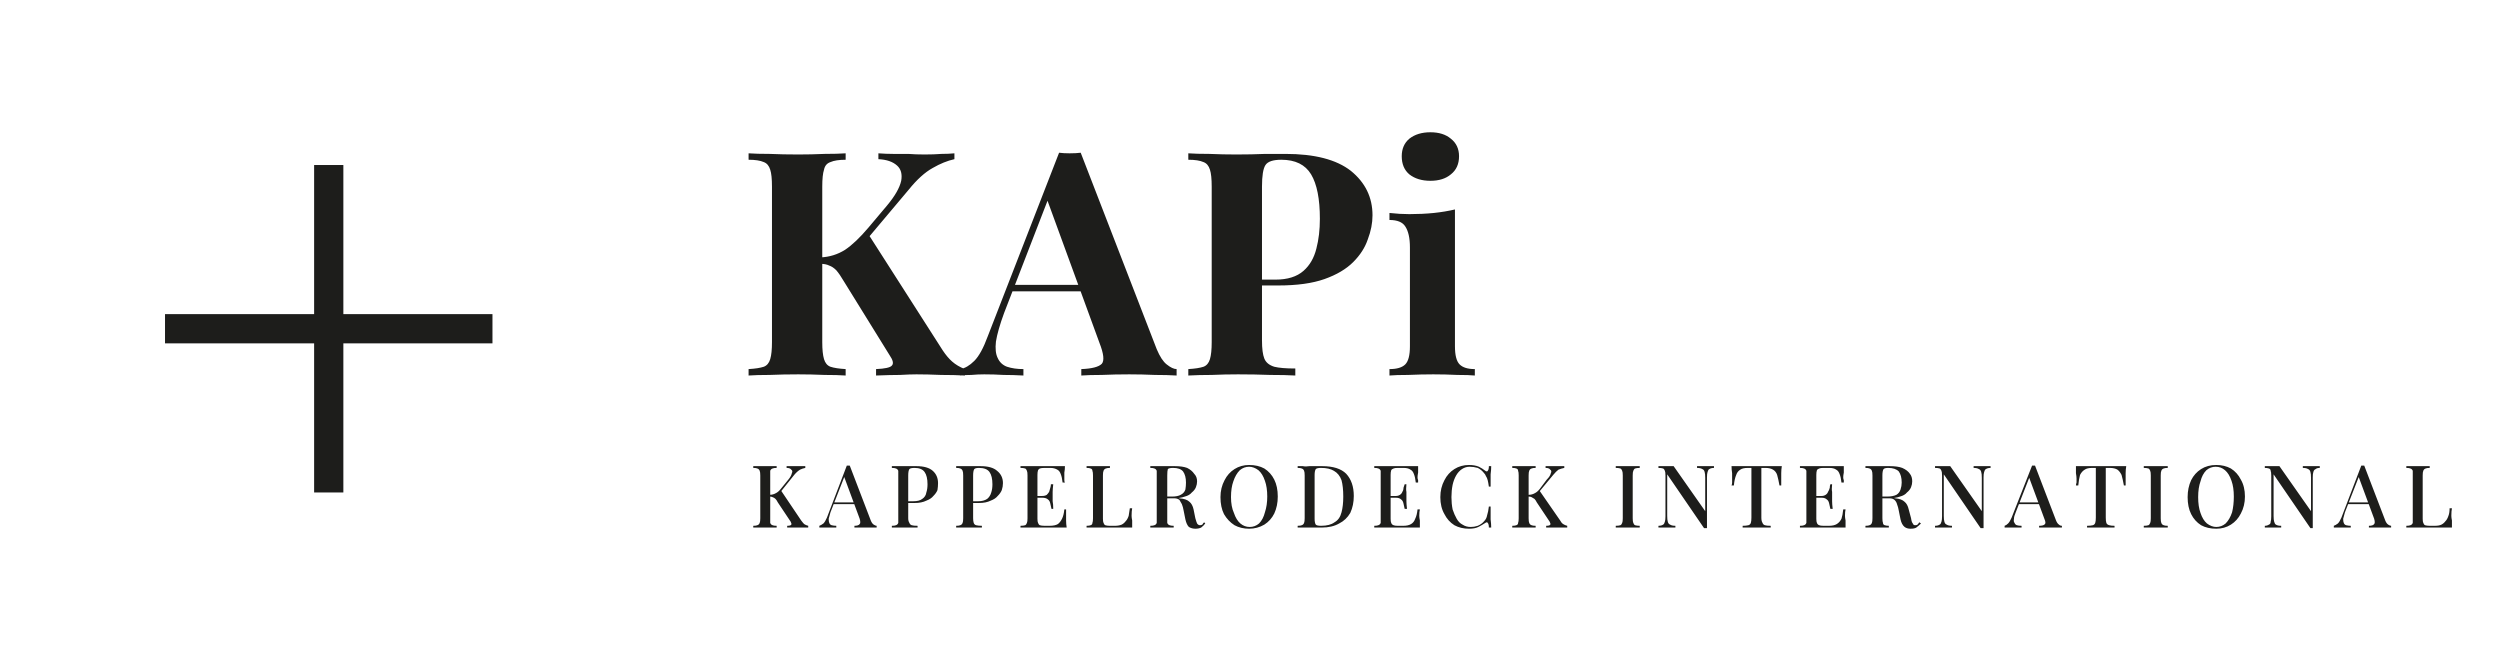
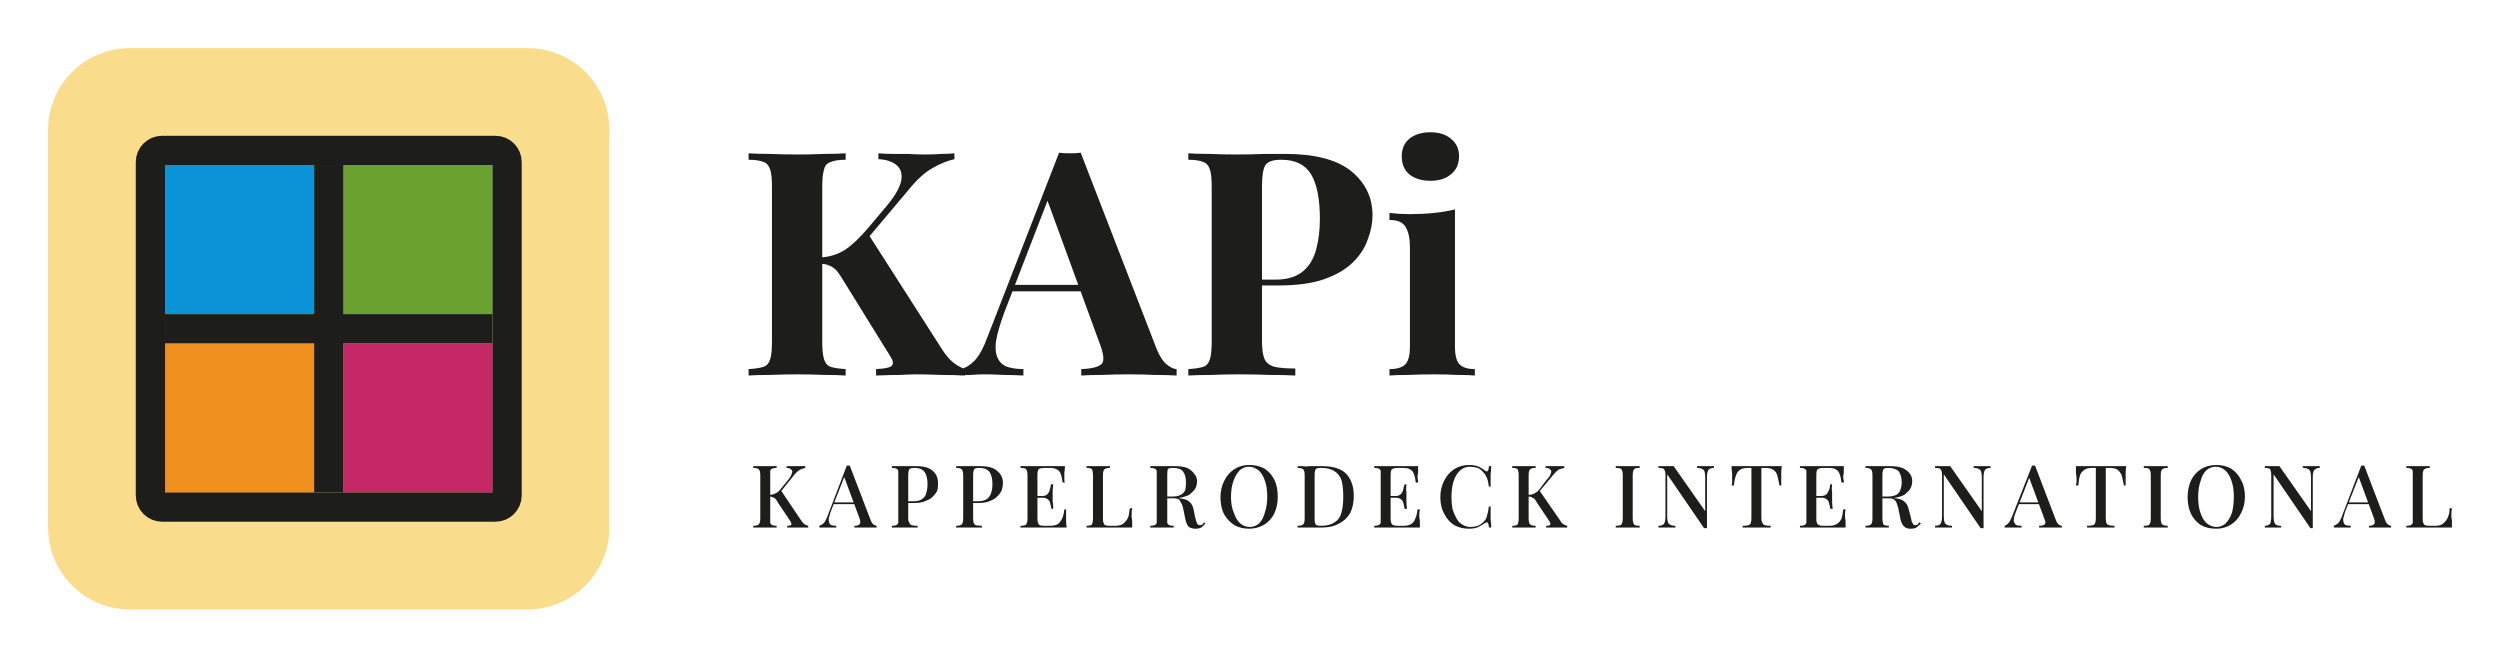
<svg xmlns="http://www.w3.org/2000/svg" viewBox="-8.22 -8.22 427.54 112.44" role="img" aria-label="09-fenster">
-   <rect x="0" y="0" rx="14" fill="#fadd8c" />
-   <rect x="20.0" y="20.0" fill="#0a93d6" />
-   <rect x="50.5" y="20.0" fill="#6aa12f" />
-   <rect x="20.0" y="50.5" fill="#ef8f1e" />
-   <rect x="50.5" y="50.5" fill="#c52866" />
-   <rect x="17.5" y="17.5" rx="2" fill="none" stroke="#1d1d1b" stroke-width="5" />
+   <rect x="0" y="0" width="96" height="96" rx="14" fill="#fadd8c" />
+   <rect x="20.0" y="20.0" width="25.5" height="25.5" fill="#0a93d6" />
+   <rect x="50.5" y="20.0" width="25.5" height="25.5" fill="#6aa12f" />
+   <rect x="20.0" y="50.5" width="25.5" height="25.5" fill="#ef8f1e" />
+   <rect x="50.5" y="50.5" width="25.5" height="25.5" fill="#c52866" />
+   <rect x="17.5" y="17.5" width="61" height="61" rx="2" fill="none" stroke="#1d1d1b" stroke-width="5" />
  <path stroke="#1d1d1b" stroke-width="5" d="M48.0 20 V76 M20 48.0 H76" />
  <path transform="translate(118 56)" fill="#1d1d1b" d="M37 -38V-37Q35.2 -36.6 33.3 -35.5Q31.3 -34.4 29.2 -31.8L19.1 -19.8L22.2 -24.3L35 -4.3Q35.8 -3.1 36.6 -2.4Q37.5 -1.6 38.8 -1.1V0Q37 -0.1 34.7 -0.1Q32.4 -0.2 30.5 -0.2Q29.4 -0.2 27.7 -0.1Q26.1 -0.1 23.6 0V-1.1Q25.9 -1.2 26.3 -1.7Q26.8 -2.2 25.9 -3.5L18.1 -16.1Q17.4 -17.3 16.8 -18Q16.2 -18.6 15.6 -18.8Q15 -19.1 14.1 -19.1V-20.2Q16.4 -20.3 18.3 -21.5Q20.1 -22.7 22.3 -25.3L25.5 -29.1Q27.5 -31.5 27.9 -33.3Q28.2 -35 27.2 -35.9Q26.1 -36.9 24 -37V-38Q25.3 -37.9 26.5 -37.9Q27.8 -37.9 29.1 -37.9Q30.4 -37.8 31.9 -37.8Q33.5 -37.8 34.8 -37.9Q36 -37.9 37 -38ZM18.4 -38V-36.9Q16.7 -36.9 15.8 -36.5Q14.9 -36.2 14.7 -35.2Q14.4 -34.3 14.4 -32.3V-5.7Q14.4 -3.8 14.7 -2.8Q15 -1.8 15.8 -1.5Q16.7 -1.2 18.4 -1.1V0Q17 -0.1 14.8 -0.1Q12.5 -0.2 10.3 -0.2Q7.7 -0.2 5.4 -0.1Q3.2 -0.1 1.8 0V-1.1Q3.5 -1.2 4.4 -1.5Q5.2 -1.8 5.5 -2.8Q5.8 -3.8 5.8 -5.7V-32.3Q5.8 -34.3 5.5 -35.2Q5.2 -36.2 4.4 -36.5Q3.5 -36.9 1.8 -36.9V-38Q3.2 -37.9 5.4 -37.9Q7.7 -37.8 10.3 -37.8Q12.5 -37.8 14.8 -37.9Q17 -37.9 18.4 -38ZM58.6 -38.1 71.6 -4.5Q72.4 -2.6 73.3 -1.9Q74.3 -1.1 75 -1.1V0Q73.4 -0.1 71.3 -0.1Q69.1 -0.2 66.9 -0.2Q64.4 -0.2 62.2 -0.1Q60 -0.1 58.7 0V-1.1Q61.4 -1.2 62.2 -2Q62.9 -2.8 61.8 -5.6L52.7 -30.5L53.7 -31.9L45.5 -10.7Q44.4 -7.7 44.1 -5.8Q43.9 -4 44.4 -3Q44.9 -1.9 46 -1.5Q47.2 -1.1 48.8 -1.1V0Q47 -0.1 45.4 -0.1Q43.8 -0.2 42.1 -0.2Q41 -0.2 39.9 -0.1Q38.8 -0.1 38 0V-1.1Q39.2 -1.3 40.4 -2.5Q41.6 -3.7 42.7 -6.7L54.9 -38.1Q55.7 -38 56.7 -38Q57.8 -38 58.6 -38.1ZM62.4 -15.5V-14.4H46.4L46.9 -15.5ZM77 -38Q78.4 -37.9 80.6 -37.9Q82.9 -37.8 85.2 -37.8Q87.8 -37.8 90.2 -37.9Q92.6 -37.9 93.6 -37.9Q101.1 -37.9 104.8 -35Q108.5 -32 108.5 -27.4Q108.5 -25.4 107.7 -23.3Q107 -21.2 105.2 -19.4Q103.4 -17.6 100.3 -16.5Q97.2 -15.4 92.4 -15.4H86.9V-16.4H91.9Q95 -16.4 96.7 -17.9Q98.3 -19.3 98.9 -21.7Q99.5 -24 99.5 -26.8Q99.5 -31.9 98 -34.4Q96.5 -36.9 92.9 -36.9Q90.8 -36.9 90.2 -36Q89.6 -35.1 89.6 -32.3V-6Q89.6 -3.9 90 -2.9Q90.4 -1.9 91.7 -1.5Q92.9 -1.2 95.3 -1.2V0Q93.6 -0.1 91 -0.1Q88.4 -0.2 85.5 -0.2Q83.2 -0.2 81 -0.1Q78.8 -0.1 77 0V-1.1Q78.7 -1.2 79.6 -1.5Q80.4 -1.8 80.7 -2.8Q81 -3.8 81 -5.7V-32.3Q81 -34.3 80.7 -35.2Q80.4 -36.2 79.6 -36.5Q78.7 -36.9 77 -36.9ZM118.4 -41.6Q120.6 -41.6 121.9 -40.5Q123.3 -39.4 123.3 -37.5Q123.3 -35.5 121.9 -34.4Q120.6 -33.3 118.4 -33.3Q116.2 -33.3 114.8 -34.4Q113.5 -35.5 113.5 -37.5Q113.5 -39.4 114.8 -40.5Q116.2 -41.6 118.4 -41.6ZM122.6 -28.4V-5Q122.6 -2.7 123.4 -1.9Q124.2 -1.1 126 -1.1V0Q125 -0.1 123 -0.1Q121 -0.2 118.9 -0.2Q116.8 -0.2 114.6 -0.1Q112.5 -0.1 111.4 0V-1.1Q113.3 -1.1 114.1 -1.9Q114.9 -2.7 114.9 -5V-21.9Q114.9 -24.3 114.1 -25.5Q113.4 -26.6 111.4 -26.6V-27.8Q113.2 -27.6 114.8 -27.6Q117 -27.6 119 -27.8Q120.9 -28 122.6 -28.4Z" />
  <path transform="translate(120 82)" fill="#1d1d1b" d="M9.5 -10.5V-10.2Q9 -10.1 8.6 -9.9Q8.1 -9.6 7.6 -9L4.8 -5.5L5.3 -6.4L8.8 -1.2Q9.1 -0.8 9.3 -0.6Q9.6 -0.4 10 -0.3V0Q9.6 -0 9.1 -0Q8.5 -0 8.1 -0Q7.8 -0 7.4 -0Q7 -0 6.4 0V-0.3Q7 -0.3 7.1 -0.5Q7.2 -0.6 7 -1L4.8 -4.3Q4.6 -4.7 4.4 -4.9Q4.2 -5.1 3.9 -5.2Q3.7 -5.3 3.4 -5.3V-5.6Q4 -5.6 4.5 -5.9Q4.9 -6.1 5.3 -6.6L6.6 -8.2Q7.1 -8.8 7.2 -9.3Q7.4 -9.7 7.1 -9.9Q6.9 -10.2 6.3 -10.2V-10.5Q6.6 -10.5 6.9 -10.5Q7.2 -10.5 7.6 -10.5Q7.9 -10.5 8.2 -10.5Q8.6 -10.5 8.9 -10.5Q9.3 -10.5 9.5 -10.5ZM4.6 -10.5V-10.2Q4.1 -10.2 3.9 -10.1Q3.6 -10 3.5 -9.7Q3.5 -9.5 3.5 -8.9V-1.6Q3.5 -1 3.5 -0.8Q3.6 -0.5 3.9 -0.4Q4.1 -0.3 4.6 -0.3V0Q4.3 -0 3.7 -0Q3.2 -0 2.6 -0Q2 -0 1.5 -0Q0.9 -0 0.6 0V-0.3Q1.1 -0.3 1.3 -0.4Q1.6 -0.5 1.7 -0.8Q1.8 -1 1.8 -1.6V-8.9Q1.8 -9.5 1.7 -9.7Q1.6 -10 1.3 -10.1Q1.1 -10.2 0.6 -10.2V-10.5Q0.9 -10.5 1.5 -10.5Q2 -10.5 2.6 -10.5Q3.2 -10.5 3.7 -10.5Q4.3 -10.5 4.6 -10.5ZM17.1 -10.6 20.7 -1.2Q20.9 -0.7 21.2 -0.5Q21.5 -0.3 21.7 -0.3V0Q21.4 -0 20.9 -0Q20.4 -0 19.9 -0Q19.3 -0 18.7 -0Q18.2 -0 17.9 0V-0.3Q18.6 -0.3 18.8 -0.6Q19 -0.8 18.8 -1.5L16.1 -8.8L16.3 -9L13.8 -2.6Q13.6 -1.9 13.5 -1.5Q13.5 -1 13.6 -0.8Q13.7 -0.5 14 -0.4Q14.4 -0.3 14.8 -0.3V0Q14.4 -0 13.9 -0Q13.5 -0 13.1 -0Q12.7 -0 12.4 -0Q12.2 -0 11.9 0V-0.3Q12.2 -0.4 12.6 -0.7Q12.9 -1 13.2 -1.7L16.6 -10.6Q16.7 -10.6 16.8 -10.6Q17 -10.6 17.1 -10.6ZM18.7 -4.3V-4H14.2L14.4 -4.3ZM24.3 -10.5Q24.6 -10.5 25.1 -10.5Q25.7 -10.5 26.2 -10.5Q26.9 -10.5 27.6 -10.5Q28.2 -10.5 28.5 -10.5Q30.4 -10.5 31.3 -9.7Q32.2 -8.9 32.2 -7.6Q32.2 -7 32.1 -6.4Q31.9 -5.9 31.4 -5.4Q31 -4.9 30.2 -4.6Q29.4 -4.2 28.2 -4.2H26.7V-4.5H28Q29 -4.5 29.5 -4.9Q30.1 -5.3 30.2 -6Q30.4 -6.6 30.4 -7.4Q30.4 -8.8 29.9 -9.5Q29.4 -10.2 28.2 -10.2Q27.5 -10.2 27.3 -10Q27.1 -9.7 27.1 -8.9V-1.6Q27.1 -1.1 27.3 -0.8Q27.4 -0.5 27.7 -0.4Q28 -0.3 28.7 -0.3V0Q28.3 -0 27.6 -0Q27 -0 26.3 -0Q25.7 -0 25.2 -0Q24.6 -0 24.3 0V-0.3Q24.8 -0.3 25 -0.4Q25.3 -0.5 25.4 -0.8Q25.4 -1 25.4 -1.6V-8.9Q25.4 -9.5 25.4 -9.7Q25.3 -10 25 -10.1Q24.8 -10.2 24.3 -10.2ZM35.3 -10.5Q35.6 -10.5 36.2 -10.5Q36.7 -10.5 37.3 -10.5Q38 -10.5 38.6 -10.5Q39.3 -10.5 39.5 -10.5Q41.4 -10.5 42.3 -9.7Q43.3 -8.9 43.3 -7.6Q43.3 -7 43.1 -6.4Q42.9 -5.9 42.4 -5.4Q42 -4.9 41.2 -4.6Q40.4 -4.2 39.2 -4.2H37.7V-4.5H39.1Q40 -4.5 40.6 -4.9Q41.1 -5.3 41.3 -6Q41.5 -6.6 41.5 -7.4Q41.5 -8.8 41 -9.5Q40.5 -10.2 39.2 -10.2Q38.6 -10.2 38.4 -10Q38.2 -9.7 38.2 -8.9V-1.6Q38.2 -1.1 38.3 -0.8Q38.4 -0.5 38.7 -0.4Q39.1 -0.3 39.7 -0.3V0Q39.3 -0 38.7 -0Q38 -0 37.3 -0Q36.8 -0 36.2 -0Q35.7 -0 35.3 0V-0.3Q35.8 -0.3 36 -0.4Q36.3 -0.5 36.4 -0.8Q36.5 -1 36.5 -1.6V-8.9Q36.5 -9.5 36.4 -9.7Q36.3 -10 36 -10.1Q35.8 -10.2 35.3 -10.2ZM53.9 -10.5Q53.9 -9.9 53.8 -9.4Q53.8 -8.9 53.8 -8.6Q53.8 -8.3 53.8 -8.1Q53.8 -7.8 53.9 -7.7H53.5Q53.4 -8.6 53.2 -9.1Q53 -9.7 52.6 -9.9Q52.1 -10.2 51.4 -10.2H50.4Q49.9 -10.2 49.6 -10.1Q49.4 -10 49.3 -9.8Q49.2 -9.5 49.2 -9V-1.5Q49.2 -1 49.3 -0.8Q49.4 -0.5 49.6 -0.4Q49.9 -0.3 50.4 -0.3H51.3Q52.2 -0.3 52.7 -0.6Q53.1 -0.9 53.4 -1.5Q53.7 -2.1 53.8 -3.1H54.1Q54.1 -2.7 54.1 -2Q54.1 -1.7 54.1 -1.2Q54.1 -0.6 54.2 0Q53.5 -0 52.5 -0Q51.6 -0 50.8 -0Q50.5 -0 49.9 -0Q49.4 -0 48.8 -0Q48.2 -0 47.5 -0Q46.9 -0 46.3 0V-0.3Q46.8 -0.3 47.1 -0.4Q47.3 -0.5 47.4 -0.8Q47.5 -1 47.5 -1.6V-8.9Q47.5 -9.5 47.4 -9.7Q47.3 -10 47.1 -10.1Q46.8 -10.2 46.3 -10.2V-10.5Q46.9 -10.5 47.5 -10.5Q48.2 -10.5 48.8 -10.5Q49.4 -10.5 49.9 -10.5Q50.5 -10.5 50.8 -10.5Q51.5 -10.5 52.4 -10.5Q53.2 -10.5 53.9 -10.5ZM51.4 -5.4Q51.4 -5.4 51.4 -5.3Q51.4 -5.1 51.4 -5.1H48.8Q48.8 -5.1 48.8 -5.3Q48.8 -5.4 48.8 -5.4ZM51.9 -7.4Q51.8 -6.5 51.8 -6.1Q51.8 -5.7 51.8 -5.3Q51.8 -4.9 51.8 -4.5Q51.9 -4 51.9 -3.2H51.6Q51.5 -3.7 51.4 -4.1Q51.3 -4.6 51 -4.8Q50.7 -5.1 50 -5.1V-5.4Q50.5 -5.4 50.8 -5.6Q51 -5.8 51.2 -6.1Q51.3 -6.4 51.4 -6.8Q51.5 -7.1 51.5 -7.4ZM61.6 -10.5V-10.2Q61.1 -10.2 60.9 -10.1Q60.6 -10 60.5 -9.7Q60.4 -9.5 60.4 -8.9V-1.5Q60.4 -1 60.5 -0.8Q60.6 -0.5 60.8 -0.4Q61.1 -0.3 61.5 -0.3H62.5Q63.1 -0.3 63.6 -0.5Q64 -0.7 64.3 -1.1Q64.6 -1.4 64.8 -2Q64.9 -2.5 65 -3.3H65.4Q65.3 -2.8 65.3 -2Q65.3 -1.7 65.4 -1.2Q65.4 -0.6 65.4 0Q64.7 -0 63.7 -0Q62.8 -0 62 -0Q61.7 -0 61.2 -0Q60.6 -0 60 -0Q59.4 -0 58.8 -0Q58.1 -0 57.6 0V-0.3Q58.1 -0.3 58.3 -0.4Q58.6 -0.5 58.6 -0.8Q58.7 -1 58.7 -1.6V-8.9Q58.7 -9.5 58.6 -9.7Q58.6 -10 58.3 -10.1Q58.1 -10.2 57.6 -10.2V-10.5Q57.9 -10.5 58.4 -10.5Q59 -10.5 59.6 -10.5Q60.2 -10.5 60.7 -10.5Q61.3 -10.5 61.6 -10.5ZM68.5 -10.5Q68.8 -10.5 69.4 -10.5Q69.9 -10.5 70.4 -10.5Q71.1 -10.5 71.8 -10.5Q72.4 -10.5 72.7 -10.5Q74 -10.5 74.8 -10.2Q75.6 -9.8 76 -9.2Q76.5 -8.7 76.5 -7.9Q76.5 -7.4 76.3 -6.9Q76.1 -6.4 75.6 -6Q75.2 -5.5 74.4 -5.3Q73.6 -5 72.4 -5H71V-5.3H72.2Q73.2 -5.3 73.7 -5.6Q74.3 -5.9 74.5 -6.5Q74.6 -7.1 74.6 -7.7Q74.6 -8.9 74.1 -9.6Q73.6 -10.2 72.4 -10.2Q71.7 -10.2 71.5 -10Q71.4 -9.7 71.4 -8.9V-1.6Q71.4 -1 71.4 -0.8Q71.5 -0.5 71.8 -0.4Q72 -0.3 72.5 -0.3V0Q72.2 -0 71.6 -0Q71.1 -0 70.5 -0Q69.9 -0 69.4 -0Q68.8 -0 68.5 0V-0.3Q69 -0.3 69.2 -0.4Q69.5 -0.5 69.6 -0.8Q69.6 -1 69.6 -1.6V-8.9Q69.6 -9.5 69.6 -9.7Q69.5 -10 69.2 -10.1Q69 -10.2 68.5 -10.2ZM71 -5.2Q71.7 -5.2 72.2 -5.2Q72.7 -5.1 73 -5.1Q73.3 -5.1 73.5 -5Q74.7 -4.9 75.2 -4.4Q75.7 -4 75.9 -3.1L76.2 -1.6Q76.4 -0.9 76.5 -0.7Q76.7 -0.4 77 -0.4Q77.2 -0.4 77.4 -0.5Q77.5 -0.7 77.7 -0.9L77.9 -0.7Q77.6 -0.3 77.2 -0Q76.8 0.2 76.2 0.2Q75.6 0.2 75.1 -0.1Q74.7 -0.5 74.5 -1.4L74.2 -2.9Q74.1 -3.5 73.9 -4Q73.7 -4.4 73.5 -4.7Q73.2 -5 72.6 -5H71ZM85.4 -10.7Q86.9 -10.7 88 -10.1Q89.1 -9.4 89.7 -8.2Q90.3 -7 90.3 -5.3Q90.3 -3.7 89.7 -2.4Q89.1 -1.2 88 -0.5Q86.8 0.2 85.4 0.2Q84 0.2 82.9 -0.4Q81.8 -1.1 81.1 -2.3Q80.5 -3.5 80.5 -5.2Q80.5 -6.8 81.2 -8.1Q81.8 -9.3 82.9 -10Q84 -10.7 85.4 -10.7ZM85.4 -10.4Q84.5 -10.4 83.8 -9.8Q83.1 -9.1 82.7 -7.9Q82.3 -6.8 82.3 -5.2Q82.3 -3.6 82.8 -2.5Q83.2 -1.3 83.9 -0.7Q84.6 -0.1 85.5 -0.1Q86.4 -0.1 87.1 -0.7Q87.8 -1.4 88.1 -2.6Q88.5 -3.8 88.5 -5.3Q88.5 -6.9 88.1 -8Q87.7 -9.2 87 -9.8Q86.2 -10.4 85.4 -10.4ZM97.9 -10.5Q100.7 -10.5 102 -9.2Q103.3 -7.8 103.3 -5.4Q103.3 -3.8 102.7 -2.5Q102 -1.3 100.8 -0.7Q99.6 0 97.8 0Q97.6 0 97.2 -0Q96.8 -0 96.4 -0Q96 -0 95.7 -0Q95.1 -0 94.6 -0Q94 -0 93.7 0V-0.3Q94.2 -0.3 94.4 -0.4Q94.7 -0.5 94.8 -0.8Q94.9 -1 94.9 -1.6V-8.9Q94.9 -9.5 94.8 -9.7Q94.7 -10 94.4 -10.1Q94.2 -10.2 93.7 -10.2V-10.5Q94 -10.5 94.6 -10.5Q95.1 -10.4 95.7 -10.5Q96.2 -10.5 96.8 -10.5Q97.5 -10.5 97.9 -10.5ZM97.7 -10.2Q97 -10.2 96.8 -10Q96.6 -9.7 96.6 -9V-1.5Q96.6 -0.8 96.8 -0.5Q97 -0.3 97.7 -0.3Q99.2 -0.3 100 -0.9Q100.9 -1.4 101.2 -2.6Q101.5 -3.7 101.5 -5.3Q101.5 -7 101.2 -8.1Q100.8 -9.2 99.9 -9.7Q99.1 -10.2 97.7 -10.2ZM114.3 -10.5Q114.3 -9.9 114.3 -9.4Q114.2 -8.9 114.2 -8.6Q114.2 -8.3 114.3 -8.1Q114.3 -7.8 114.3 -7.7H113.9Q113.8 -8.6 113.6 -9.1Q113.4 -9.7 113 -9.9Q112.6 -10.2 111.8 -10.2H110.8Q110.3 -10.2 110.1 -10.1Q109.8 -10 109.7 -9.8Q109.6 -9.5 109.6 -9V-1.5Q109.6 -1 109.7 -0.8Q109.8 -0.5 110.1 -0.4Q110.3 -0.3 110.8 -0.3H111.8Q112.6 -0.3 113.1 -0.6Q113.6 -0.9 113.8 -1.5Q114.1 -2.1 114.2 -3.1H114.6Q114.5 -2.7 114.5 -2Q114.5 -1.7 114.6 -1.2Q114.6 -0.6 114.6 0Q113.9 -0 112.9 -0Q112 -0 111.2 -0Q110.9 -0 110.4 -0Q109.8 -0 109.2 -0Q108.6 -0 108 -0Q107.3 -0 106.8 0V-0.3Q107.3 -0.3 107.5 -0.4Q107.8 -0.5 107.9 -0.8Q107.9 -1 107.9 -1.6V-8.9Q107.9 -9.5 107.9 -9.7Q107.8 -10 107.5 -10.1Q107.3 -10.2 106.8 -10.2V-10.5Q107.3 -10.5 108 -10.5Q108.6 -10.5 109.2 -10.5Q109.8 -10.5 110.4 -10.5Q110.9 -10.5 111.2 -10.5Q111.9 -10.5 112.8 -10.5Q113.7 -10.5 114.3 -10.5ZM111.9 -5.4Q111.9 -5.4 111.9 -5.3Q111.9 -5.1 111.9 -5.1H109.2Q109.2 -5.1 109.2 -5.3Q109.2 -5.4 109.2 -5.4ZM112.3 -7.4Q112.2 -6.5 112.3 -6.1Q112.3 -5.7 112.3 -5.3Q112.3 -4.9 112.3 -4.5Q112.3 -4 112.4 -3.2H112Q111.9 -3.7 111.8 -4.1Q111.7 -4.6 111.4 -4.8Q111.1 -5.1 110.5 -5.1V-5.4Q110.9 -5.4 111.2 -5.6Q111.5 -5.8 111.6 -6.1Q111.8 -6.4 111.8 -6.8Q111.9 -7.1 112 -7.4ZM123 -10.7Q124 -10.7 124.7 -10.4Q125.3 -10.1 125.8 -9.7Q126.1 -9.5 126.2 -9.7Q126.4 -9.9 126.4 -10.5H126.8Q126.8 -9.9 126.7 -9.1Q126.7 -8.3 126.7 -7H126.4Q126.3 -7.7 126.2 -8.1Q126.1 -8.5 125.9 -8.8Q125.8 -9.1 125.5 -9.4Q125.1 -9.9 124.5 -10.2Q123.8 -10.4 123.1 -10.4Q122.4 -10.4 121.8 -10Q121.2 -9.6 120.8 -8.9Q120.4 -8.2 120.2 -7.3Q120 -6.3 120 -5.2Q120 -4.1 120.2 -3.1Q120.5 -2.2 120.9 -1.5Q121.3 -0.8 121.9 -0.5Q122.5 -0.1 123.3 -0.1Q123.9 -0.1 124.5 -0.3Q125.2 -0.6 125.6 -1.1Q126 -1.5 126.1 -2.1Q126.3 -2.7 126.4 -3.6H126.7Q126.7 -2.2 126.7 -1.4Q126.8 -0.6 126.8 0H126.4Q126.4 -0.6 126.2 -0.8Q126.1 -1 125.8 -0.8Q125.2 -0.4 124.6 -0.1Q124 0.2 123 0.2Q121.6 0.2 120.5 -0.4Q119.4 -1.1 118.8 -2.3Q118.1 -3.5 118.1 -5.2Q118.1 -6.8 118.8 -8.1Q119.4 -9.3 120.5 -10Q121.6 -10.7 123 -10.7ZM139.3 -10.5V-10.2Q138.8 -10.1 138.3 -9.9Q137.9 -9.6 137.4 -9L134.5 -5.5L135 -6.4L138.6 -1.2Q138.8 -0.8 139.1 -0.6Q139.4 -0.4 139.8 -0.3V0Q139.4 -0 138.9 -0Q138.3 -0 137.9 -0Q137.6 -0 137.2 -0Q136.8 -0 136.2 0V-0.3Q136.8 -0.3 136.9 -0.5Q137 -0.6 136.8 -1L134.6 -4.3Q134.4 -4.7 134.2 -4.9Q133.9 -5.1 133.7 -5.2Q133.5 -5.3 133.2 -5.3V-5.6Q133.8 -5.6 134.3 -5.9Q134.7 -6.1 135.1 -6.6L136.3 -8.2Q136.9 -8.8 137 -9.3Q137.2 -9.7 136.9 -9.9Q136.7 -10.2 136.1 -10.2V-10.5Q136.4 -10.5 136.7 -10.5Q137 -10.5 137.3 -10.5Q137.7 -10.5 138 -10.5Q138.4 -10.5 138.7 -10.5Q139 -10.5 139.3 -10.5ZM134.4 -10.5V-10.2Q133.9 -10.2 133.7 -10.1Q133.4 -10 133.3 -9.7Q133.2 -9.5 133.2 -8.9V-1.6Q133.2 -1 133.3 -0.8Q133.4 -0.5 133.7 -0.4Q133.9 -0.3 134.4 -0.3V0Q134.1 -0 133.5 -0Q133 -0 132.4 -0Q131.8 -0 131.2 -0Q130.7 -0 130.4 0V-0.3Q130.9 -0.3 131.1 -0.4Q131.4 -0.5 131.4 -0.8Q131.5 -1 131.5 -1.6V-8.9Q131.5 -9.5 131.4 -9.7Q131.4 -10 131.1 -10.1Q130.9 -10.2 130.4 -10.2V-10.5Q130.7 -10.5 131.2 -10.5Q131.8 -10.5 132.4 -10.5Q133 -10.5 133.5 -10.5Q134.1 -10.5 134.4 -10.5ZM152.2 -10.5V-10.2Q151.7 -10.2 151.4 -10.1Q151.2 -10 151.1 -9.7Q151 -9.5 151 -8.9V-1.6Q151 -1 151.1 -0.8Q151.2 -0.5 151.4 -0.4Q151.7 -0.3 152.2 -0.3V0Q151.8 -0 151.3 -0Q150.7 -0 150.2 -0Q149.6 -0 149 -0Q148.5 -0 148.1 0V-0.3Q148.6 -0.3 148.9 -0.4Q149.1 -0.5 149.2 -0.8Q149.3 -1 149.3 -1.6V-8.9Q149.3 -9.5 149.2 -9.7Q149.1 -10 148.9 -10.1Q148.6 -10.2 148.1 -10.2V-10.5Q148.5 -10.5 149 -10.5Q149.6 -10.5 150.2 -10.5Q150.7 -10.5 151.3 -10.5Q151.8 -10.5 152.2 -10.5ZM164.9 -10.5V-10.2Q164.4 -10.2 164.1 -10Q163.9 -9.9 163.8 -9.5Q163.7 -9.2 163.7 -8.6V0.1Q163.6 0.1 163.5 0.1Q163.4 0.1 163.2 0.1L156.9 -9.1V-2Q156.9 -1.3 157 -1Q157.1 -0.6 157.4 -0.5Q157.7 -0.3 158.3 -0.3V0Q158.1 -0 157.6 -0Q157.2 -0 156.8 -0Q156.4 -0 156 -0Q155.7 -0 155.4 0V-0.3Q155.9 -0.3 156.2 -0.5Q156.4 -0.6 156.5 -1Q156.6 -1.3 156.6 -1.9V-8.9Q156.6 -9.5 156.5 -9.7Q156.4 -10 156.2 -10.1Q155.9 -10.2 155.4 -10.2V-10.5Q155.7 -10.5 156 -10.5Q156.4 -10.5 156.8 -10.5Q157.1 -10.5 157.4 -10.5Q157.7 -10.5 158 -10.5L163.4 -2.8V-8.5Q163.4 -9.2 163.3 -9.5Q163.2 -9.9 162.9 -10Q162.6 -10.2 162 -10.2V-10.5Q162.3 -10.5 162.7 -10.5Q163.2 -10.5 163.5 -10.5Q163.9 -10.5 164.3 -10.5Q164.7 -10.5 164.9 -10.5ZM176.5 -10.5Q176.4 -9.9 176.4 -9.3Q176.4 -8.7 176.4 -8.4Q176.4 -8 176.4 -7.7Q176.4 -7.4 176.4 -7.2H176.1Q175.9 -8.3 175.7 -9Q175.5 -9.6 175 -9.9Q174.5 -10.2 173.7 -10.2H173V-1.7Q173 -1.1 173.2 -0.8Q173.3 -0.5 173.6 -0.4Q173.9 -0.3 174.6 -0.3V0Q174.2 -0 173.5 -0Q172.9 -0 172.2 -0Q171.5 -0 170.8 -0Q170.2 -0 169.8 0V-0.3Q170.4 -0.3 170.8 -0.4Q171.1 -0.5 171.2 -0.8Q171.3 -1.1 171.3 -1.7V-10.2H170.7Q169.8 -10.2 169.4 -9.9Q168.9 -9.6 168.7 -9Q168.4 -8.3 168.3 -7.2H167.9Q168 -7.4 168 -7.7Q168 -8 168 -8.4Q168 -8.7 168 -9.3Q167.9 -9.9 167.9 -10.5Q168.5 -10.5 169.3 -10.5Q170 -10.5 170.8 -10.5Q171.6 -10.5 172.2 -10.5Q172.8 -10.5 173.6 -10.5Q174.3 -10.5 175.1 -10.5Q175.9 -10.5 176.5 -10.5ZM187.1 -10.5Q187.1 -9.9 187.1 -9.4Q187 -8.9 187 -8.6Q187 -8.3 187.1 -8.1Q187.1 -7.8 187.1 -7.7H186.7Q186.6 -8.6 186.4 -9.1Q186.2 -9.7 185.8 -9.9Q185.4 -10.2 184.6 -10.2H183.6Q183.1 -10.2 182.9 -10.1Q182.6 -10 182.5 -9.8Q182.4 -9.5 182.4 -9V-1.5Q182.4 -1 182.5 -0.8Q182.6 -0.5 182.9 -0.4Q183.1 -0.3 183.6 -0.3H184.6Q185.4 -0.3 185.9 -0.6Q186.4 -0.9 186.7 -1.5Q186.9 -2.1 187 -3.1H187.4Q187.3 -2.7 187.3 -2Q187.3 -1.7 187.4 -1.2Q187.4 -0.6 187.4 0Q186.7 -0 185.7 -0Q184.8 -0 184 -0Q183.7 -0 183.2 -0Q182.6 -0 182 -0Q181.4 -0 180.8 -0Q180.1 -0 179.6 0V-0.3Q180.1 -0.3 180.3 -0.4Q180.6 -0.5 180.7 -0.8Q180.7 -1 180.7 -1.6V-8.9Q180.7 -9.5 180.7 -9.7Q180.6 -10 180.3 -10.1Q180.1 -10.2 179.6 -10.2V-10.5Q180.1 -10.5 180.8 -10.5Q181.4 -10.5 182 -10.5Q182.6 -10.5 183.2 -10.5Q183.7 -10.5 184 -10.5Q184.7 -10.5 185.6 -10.5Q186.5 -10.5 187.1 -10.5ZM184.7 -5.4Q184.7 -5.4 184.7 -5.3Q184.7 -5.1 184.7 -5.1H182Q182 -5.1 182 -5.3Q182 -5.4 182 -5.4ZM185.1 -7.4Q185 -6.5 185.1 -6.1Q185.1 -5.7 185.1 -5.3Q185.1 -4.9 185.1 -4.5Q185.1 -4 185.2 -3.2H184.8Q184.7 -3.7 184.6 -4.1Q184.5 -4.6 184.2 -4.8Q183.9 -5.1 183.3 -5.1V-5.4Q183.7 -5.4 184 -5.6Q184.3 -5.8 184.4 -6.1Q184.6 -6.4 184.7 -6.8Q184.7 -7.1 184.8 -7.4ZM190.8 -10.5Q191.1 -10.5 191.7 -10.5Q192.2 -10.5 192.8 -10.5Q193.5 -10.5 194.1 -10.5Q194.8 -10.5 195 -10.5Q196.3 -10.5 197.1 -10.2Q198 -9.8 198.4 -9.2Q198.8 -8.7 198.8 -7.9Q198.8 -7.4 198.6 -6.9Q198.4 -6.4 197.9 -6Q197.5 -5.5 196.7 -5.3Q195.9 -5 194.7 -5H193.3V-5.3H194.5Q195.5 -5.3 196.1 -5.6Q196.6 -5.9 196.8 -6.5Q197 -7.1 197 -7.7Q197 -8.9 196.5 -9.6Q195.9 -10.2 194.7 -10.2Q194.1 -10.2 193.9 -10Q193.7 -9.7 193.7 -8.9V-1.6Q193.7 -1 193.8 -0.8Q193.8 -0.5 194.1 -0.4Q194.4 -0.3 194.8 -0.3V0Q194.5 -0 193.9 -0Q193.4 -0 192.8 -0Q192.2 -0 191.7 -0Q191.1 -0 190.8 0V-0.3Q191.3 -0.3 191.5 -0.4Q191.8 -0.5 191.9 -0.8Q192 -1 192 -1.6V-8.9Q192 -9.5 191.9 -9.7Q191.8 -10 191.5 -10.1Q191.3 -10.2 190.8 -10.2ZM193.3 -5.2Q194.1 -5.2 194.5 -5.2Q195 -5.1 195.3 -5.1Q195.6 -5.1 195.9 -5Q197 -4.9 197.5 -4.4Q198 -4 198.2 -3.1L198.6 -1.6Q198.7 -0.9 198.9 -0.7Q199 -0.4 199.3 -0.4Q199.6 -0.4 199.7 -0.5Q199.9 -0.7 200 -0.9L200.3 -0.7Q199.9 -0.3 199.5 -0Q199.2 0.2 198.5 0.2Q197.9 0.2 197.5 -0.1Q197 -0.5 196.8 -1.4L196.5 -2.9Q196.4 -3.5 196.2 -4Q196.1 -4.4 195.8 -4.7Q195.5 -5 194.9 -5H193.3ZM212.2 -10.5V-10.2Q211.7 -10.2 211.4 -10Q211.2 -9.9 211.1 -9.5Q211 -9.2 211 -8.6V0.1Q210.9 0.1 210.8 0.1Q210.7 0.1 210.5 0.1L204.2 -9.1V-2Q204.2 -1.3 204.3 -1Q204.4 -0.6 204.7 -0.5Q205 -0.3 205.6 -0.3V0Q205.3 -0 204.9 -0Q204.5 -0 204.1 -0Q203.7 -0 203.3 -0Q203 -0 202.7 0V-0.3Q203.2 -0.3 203.5 -0.5Q203.7 -0.6 203.8 -1Q203.9 -1.3 203.9 -1.9V-8.9Q203.9 -9.5 203.8 -9.7Q203.7 -10 203.5 -10.1Q203.2 -10.2 202.7 -10.2V-10.5Q203 -10.5 203.3 -10.5Q203.7 -10.5 204.1 -10.5Q204.4 -10.5 204.7 -10.5Q205 -10.5 205.3 -10.5L210.7 -2.8V-8.5Q210.7 -9.2 210.6 -9.5Q210.5 -9.9 210.2 -10Q209.9 -10.2 209.3 -10.2V-10.5Q209.6 -10.5 210 -10.5Q210.4 -10.5 210.8 -10.5Q211.2 -10.5 211.6 -10.5Q211.9 -10.5 212.2 -10.5ZM219.8 -10.6 223.4 -1.2Q223.6 -0.7 223.9 -0.5Q224.1 -0.3 224.4 -0.3V0Q224 -0 223.5 -0Q223 -0 222.6 -0Q221.9 -0 221.4 -0Q220.9 -0 220.5 0V-0.3Q221.3 -0.3 221.5 -0.6Q221.7 -0.8 221.4 -1.5L218.7 -8.8L219 -9L216.5 -2.6Q216.2 -1.9 216.2 -1.5Q216.1 -1 216.3 -0.8Q216.4 -0.5 216.7 -0.4Q217 -0.3 217.5 -0.3V0Q217 -0 216.6 -0Q216.1 -0 215.7 -0Q215.4 -0 215.1 -0Q214.8 -0 214.6 0V-0.3Q214.9 -0.4 215.2 -0.7Q215.5 -1 215.8 -1.7L219.3 -10.6Q219.4 -10.6 219.5 -10.6Q219.6 -10.6 219.8 -10.6ZM221.3 -4.3V-4H216.9L217 -4.3ZM235.4 -10.5Q235.3 -9.9 235.3 -9.3Q235.3 -8.7 235.3 -8.4Q235.3 -8 235.3 -7.7Q235.3 -7.4 235.3 -7.2H235Q234.8 -8.3 234.6 -9Q234.3 -9.6 233.9 -9.9Q233.4 -10.2 232.6 -10.2H231.9V-1.7Q231.9 -1.1 232 -0.8Q232.1 -0.5 232.5 -0.4Q232.8 -0.3 233.4 -0.3V0Q233 -0 232.4 -0Q231.7 -0 231.1 -0Q230.3 -0 229.7 -0Q229.1 -0 228.7 0V-0.3Q229.3 -0.3 229.7 -0.4Q230 -0.5 230.1 -0.8Q230.2 -1.1 230.2 -1.7V-10.2H229.6Q228.7 -10.2 228.3 -9.9Q227.8 -9.6 227.5 -9Q227.3 -8.3 227.2 -7.2H226.8Q226.8 -7.4 226.9 -7.7Q226.9 -8 226.9 -8.4Q226.9 -8.7 226.8 -9.3Q226.8 -9.9 226.8 -10.5Q227.4 -10.5 228.2 -10.5Q228.9 -10.5 229.7 -10.5Q230.4 -10.5 231.1 -10.5Q231.7 -10.5 232.5 -10.5Q233.2 -10.5 234 -10.5Q234.7 -10.5 235.4 -10.5ZM242.5 -10.5V-10.2Q242 -10.2 241.8 -10.1Q241.5 -10 241.4 -9.7Q241.3 -9.5 241.3 -8.9V-1.6Q241.3 -1 241.4 -0.8Q241.5 -0.5 241.8 -0.4Q242 -0.3 242.5 -0.3V0Q242.1 -0 241.6 -0Q241 -0 240.5 -0Q239.9 -0 239.3 -0Q238.8 -0 238.4 0V-0.3Q238.9 -0.3 239.2 -0.4Q239.4 -0.5 239.5 -0.8Q239.6 -1 239.6 -1.6V-8.9Q239.6 -9.5 239.5 -9.7Q239.4 -10 239.2 -10.1Q238.9 -10.2 238.4 -10.2V-10.5Q238.8 -10.5 239.3 -10.5Q239.9 -10.5 240.5 -10.5Q241 -10.5 241.6 -10.5Q242.1 -10.5 242.5 -10.5ZM250.8 -10.7Q252.2 -10.7 253.3 -10.1Q254.4 -9.4 255 -8.2Q255.7 -7 255.7 -5.3Q255.7 -3.7 255 -2.4Q254.4 -1.2 253.3 -0.5Q252.2 0.2 250.8 0.2Q249.3 0.2 248.2 -0.4Q247.1 -1.1 246.5 -2.3Q245.9 -3.5 245.9 -5.2Q245.9 -6.8 246.5 -8.1Q247.1 -9.3 248.2 -10Q249.3 -10.7 250.8 -10.7ZM250.7 -10.4Q249.8 -10.4 249.1 -9.8Q248.4 -9.1 248.1 -7.9Q247.7 -6.8 247.7 -5.2Q247.7 -3.6 248.1 -2.5Q248.5 -1.3 249.2 -0.7Q250 -0.1 250.8 -0.1Q251.7 -0.1 252.4 -0.7Q253.1 -1.4 253.5 -2.6Q253.8 -3.8 253.8 -5.3Q253.8 -6.9 253.4 -8Q253 -9.2 252.3 -9.8Q251.6 -10.4 250.7 -10.4ZM268.5 -10.5V-10.2Q268 -10.2 267.8 -10Q267.5 -9.9 267.4 -9.5Q267.3 -9.2 267.3 -8.6V0.1Q267.2 0.1 267.1 0.1Q267 0.1 266.9 0.1L260.6 -9.1V-2Q260.6 -1.3 260.7 -1Q260.8 -0.6 261 -0.5Q261.3 -0.3 261.9 -0.3V0Q261.7 -0 261.2 -0Q260.8 -0 260.4 -0Q260 -0 259.7 -0Q259.3 -0 259.1 0V-0.3Q259.5 -0.3 259.8 -0.5Q260.1 -0.6 260.1 -1Q260.2 -1.3 260.2 -1.9V-8.9Q260.2 -9.5 260.1 -9.7Q260.1 -10 259.8 -10.1Q259.5 -10.2 259.1 -10.2V-10.5Q259.3 -10.5 259.7 -10.5Q260 -10.5 260.4 -10.5Q260.7 -10.5 261 -10.5Q261.4 -10.5 261.6 -10.5L267 -2.8V-8.5Q267 -9.2 266.9 -9.5Q266.8 -9.9 266.5 -10Q266.2 -10.2 265.6 -10.2V-10.5Q265.9 -10.5 266.3 -10.5Q266.8 -10.5 267.2 -10.5Q267.5 -10.5 267.9 -10.5Q268.3 -10.5 268.5 -10.5ZM276.1 -10.6 279.7 -1.2Q279.9 -0.7 280.2 -0.5Q280.5 -0.3 280.7 -0.3V0Q280.4 -0 279.9 -0Q279.4 -0 278.9 -0Q278.3 -0 277.7 -0Q277.2 -0 276.9 0V-0.3Q277.6 -0.3 277.8 -0.6Q278 -0.8 277.8 -1.5L275.1 -8.8L275.3 -9L272.8 -2.6Q272.6 -1.9 272.5 -1.5Q272.5 -1 272.6 -0.8Q272.7 -0.5 273 -0.4Q273.4 -0.3 273.8 -0.3V0Q273.4 -0 272.9 -0Q272.5 -0 272.1 -0Q271.7 -0 271.4 -0Q271.2 -0 270.9 0V-0.3Q271.2 -0.4 271.6 -0.7Q271.9 -1 272.2 -1.7L275.6 -10.6Q275.7 -10.6 275.8 -10.6Q276 -10.6 276.1 -10.6ZM277.7 -4.3V-4H273.2L273.4 -4.3ZM287.3 -10.5V-10.2Q286.8 -10.2 286.6 -10.1Q286.3 -10 286.2 -9.7Q286.1 -9.5 286.1 -8.9V-1.5Q286.1 -1 286.2 -0.8Q286.3 -0.5 286.5 -0.4Q286.8 -0.3 287.3 -0.3H288.2Q288.9 -0.3 289.3 -0.5Q289.7 -0.7 290 -1.1Q290.3 -1.4 290.5 -2Q290.7 -2.5 290.7 -3.3H291.1Q291 -2.8 291 -2Q291 -1.7 291.1 -1.2Q291.1 -0.6 291.1 0Q290.4 -0 289.4 -0Q288.5 -0 287.7 -0Q287.4 -0 286.9 -0Q286.3 -0 285.7 -0Q285.1 -0 284.5 -0Q283.8 -0 283.3 0V-0.3Q283.8 -0.3 284 -0.4Q284.3 -0.5 284.4 -0.8Q284.4 -1 284.4 -1.6V-8.9Q284.4 -9.5 284.4 -9.7Q284.3 -10 284 -10.1Q283.8 -10.2 283.3 -10.2V-10.5Q283.6 -10.5 284.1 -10.5Q284.7 -10.5 285.3 -10.5Q285.9 -10.5 286.4 -10.5Q287 -10.5 287.3 -10.5Z" />
</svg>
